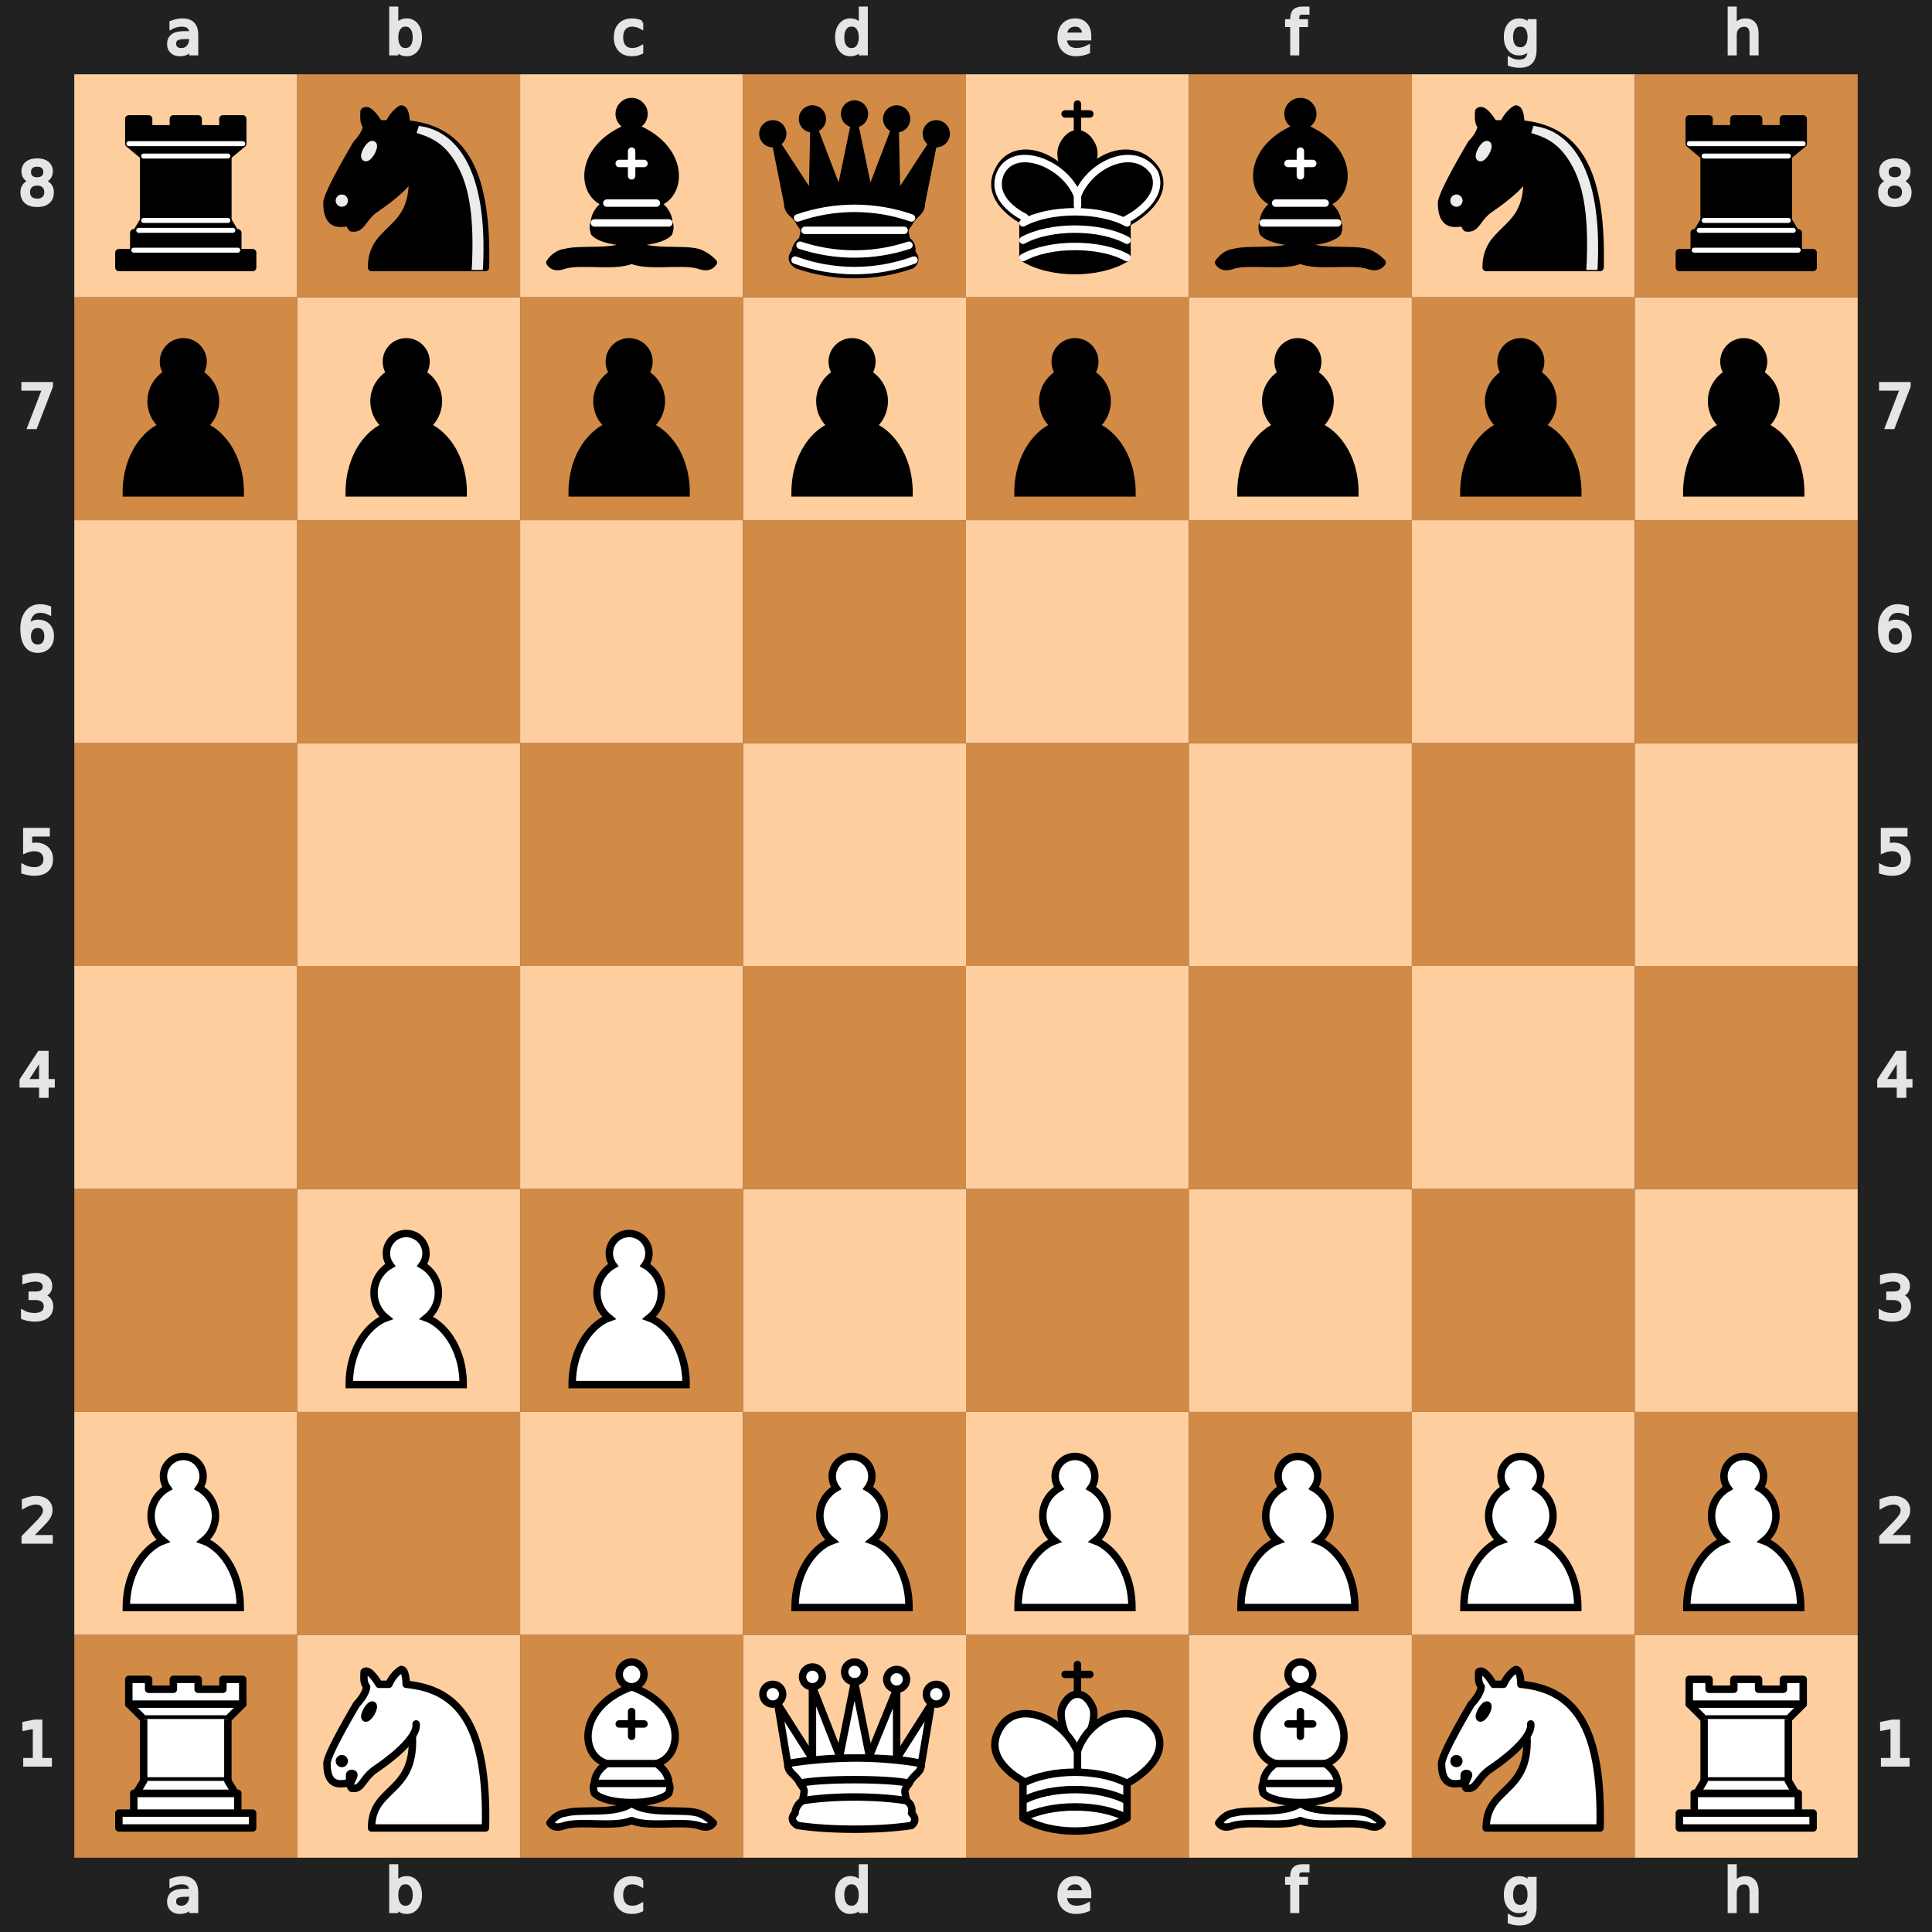
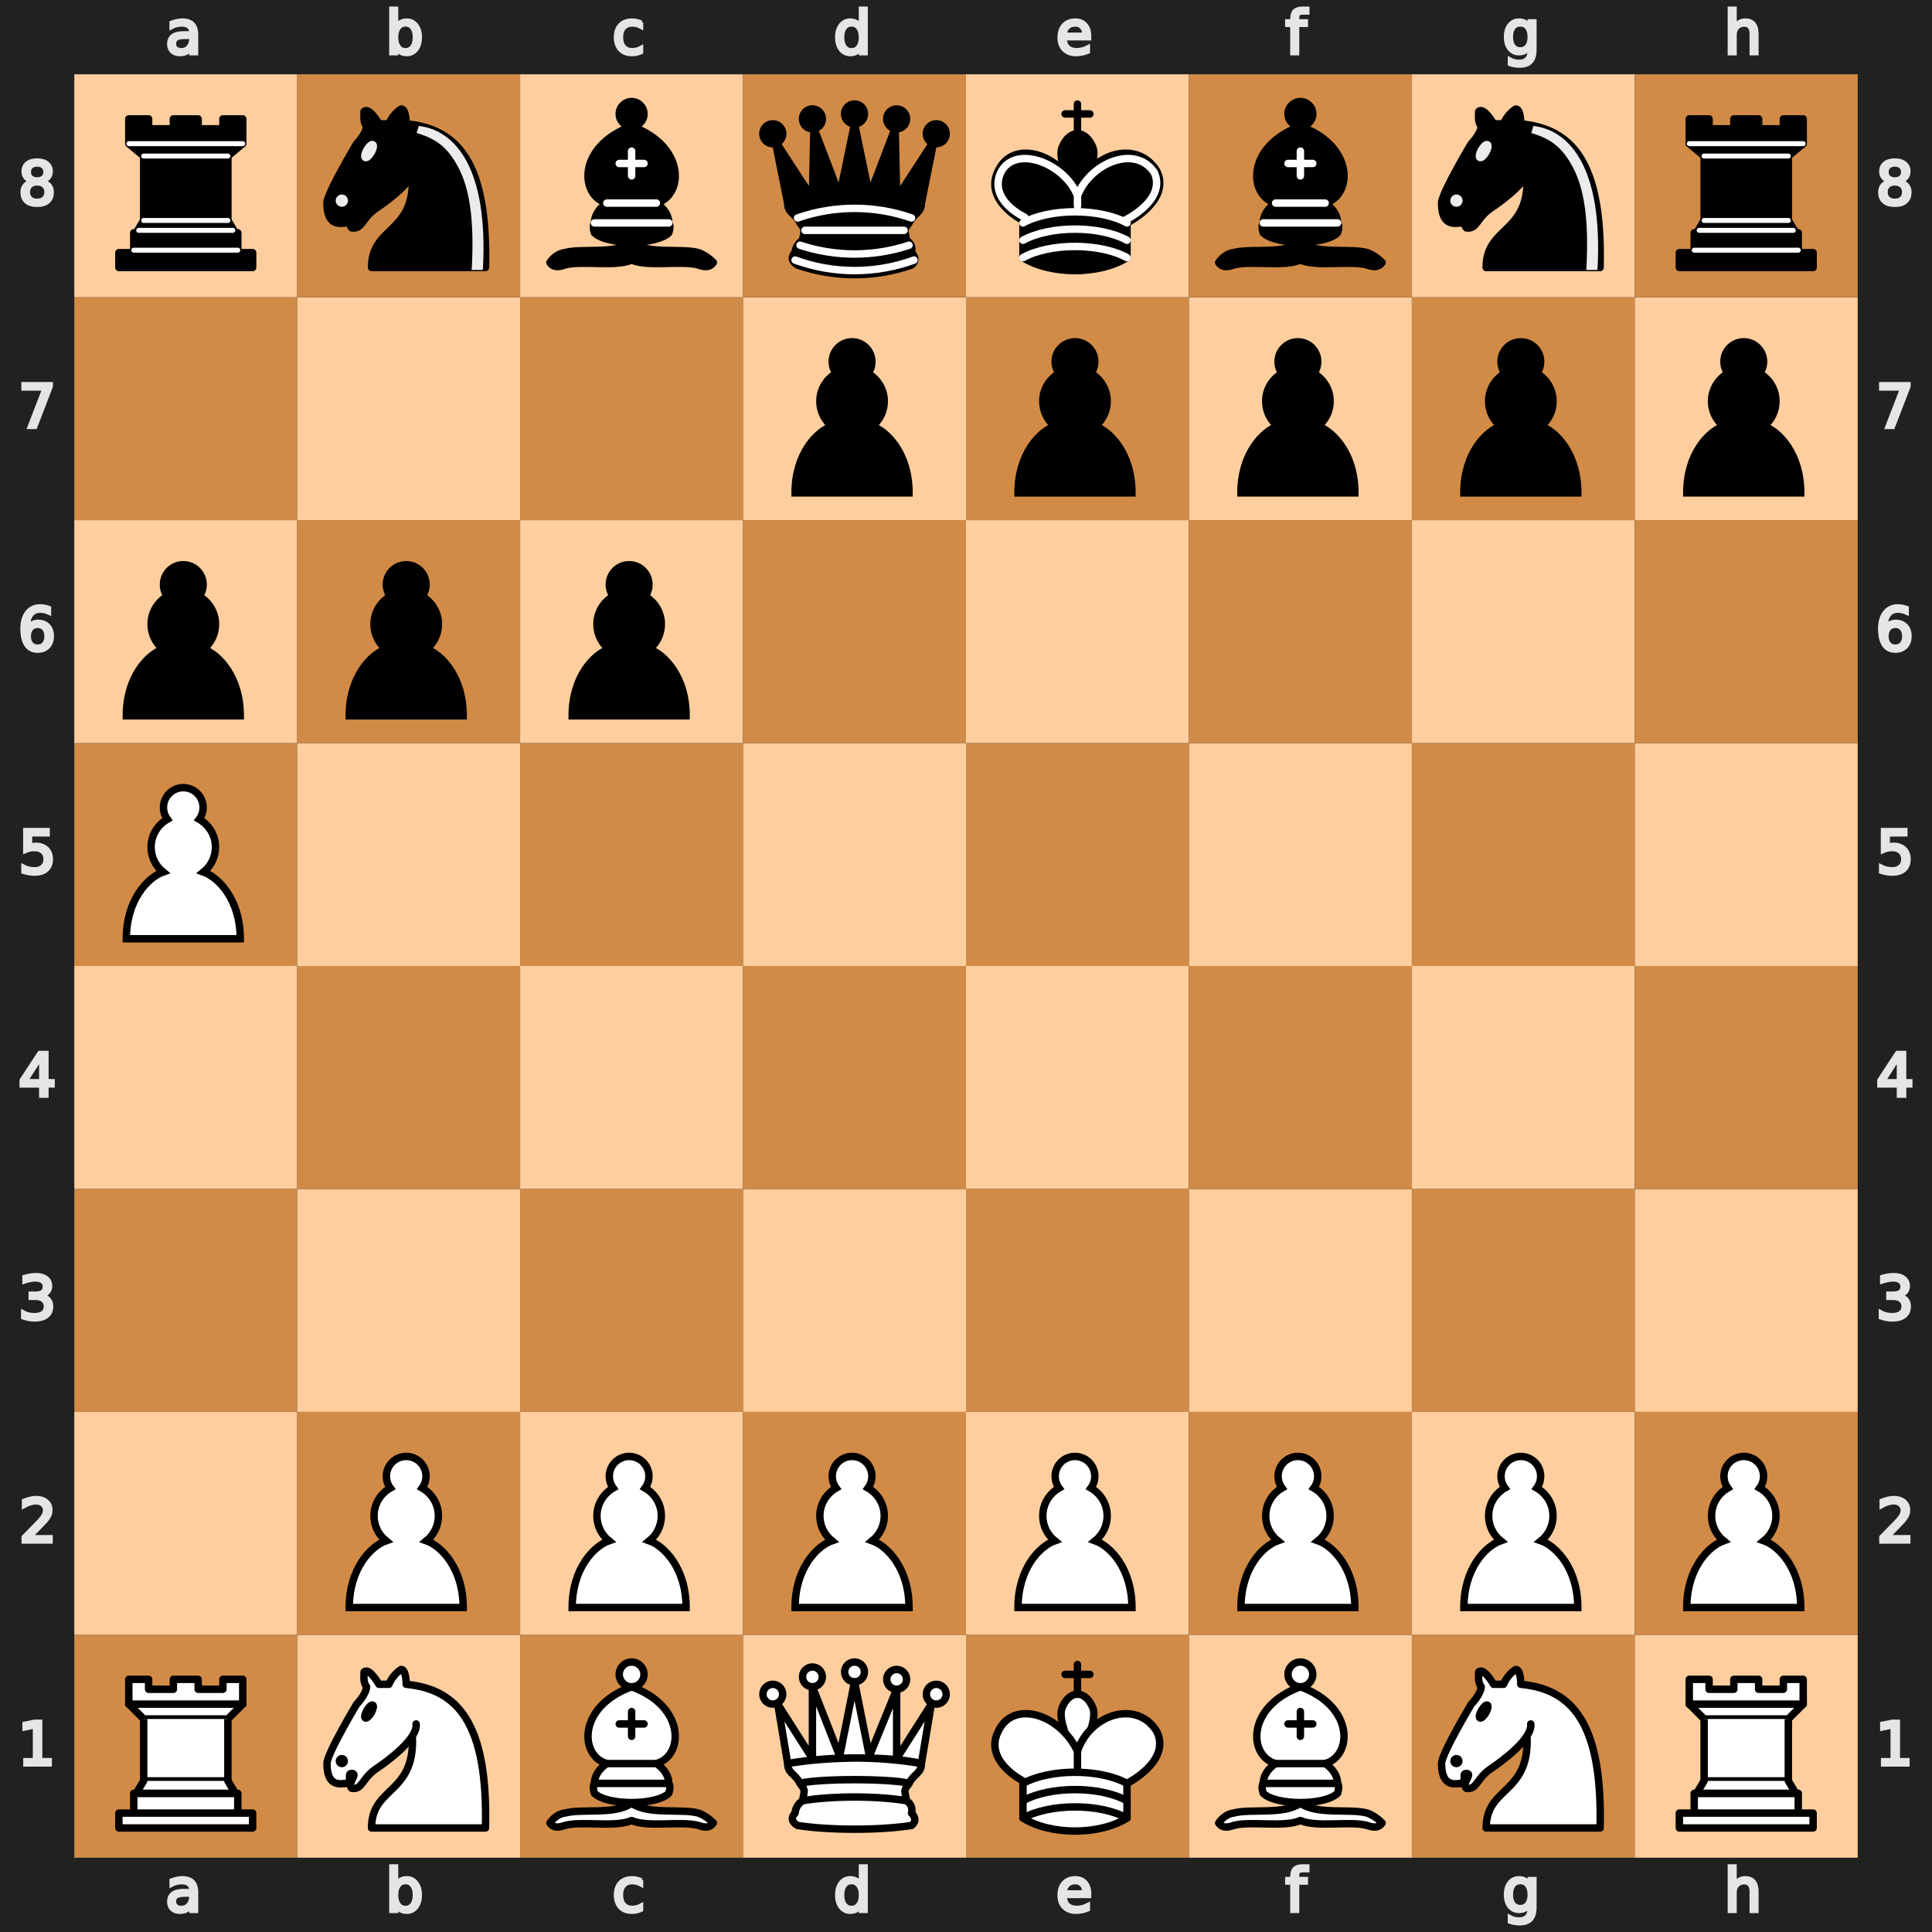
<svg xmlns="http://www.w3.org/2000/svg" xmlns:xlink="http://www.w3.org/1999/xlink" version="1.1" viewBox="0 0 390 390" width="800" height="800">
  <defs>
    <g id="white-pawn" class="white pawn">
      <path d="M22 9c-2.21 0-4 1.79-4 4 0 .89.29 1.71.78 2.38-1.95 1.12-3.28 3.21-3.28 5.62 0 2.03.94 3.84 2.41 5.03-3 1.06-7.41 5.55-7.41 13.47h23c0-7.92-4.41-12.41-7.41-13.47 1.47-1.19 2.41-3 2.41-5.03 0-2.41-1.33-4.5-3.28-5.62.49-.67.78-1.49.78-2.38 0-2.21-1.79-4-4-4z" fill="#fff" stroke="#000" stroke-width="1.5" stroke-linecap="round" />
    </g>
    <g id="white-knight" class="white knight" fill="none" fill-rule="evenodd" stroke="#000" stroke-width="1.5" stroke-linecap="round" stroke-linejoin="round">
      <path d="M 22,10 C 32.5,11 38.5,18 38,39 L 15,39 C 15,30 25,32.5 23,18" style="fill:#ffffff; stroke:#000000;" />
      <path d="M 24,18 C 24.38,20.91 18.45,25.37 16,27 C 13,29 13.18,31.34 11,31 C 9.958,30.06 12.41,27.96 11,28 C 10,28 11.19,29.23 10,30 C 9,30 5.997,31 6,26 C 6,24 12,14 12,14 C 12,14 13.89,12.1 14,10.5 C 13.27,9.506 13.5,8.5 13.5,7.5 C 14.5,6.5 16.5,10 16.5,10 L 18.5,10 C 18.5,10 19.28,8.008 21,7 C 22,7 22,10 22,10" style="fill:#ffffff; stroke:#000000;" />
      <path d="M 9.5 25.5 A 0.5 0.5 0 1 1 8.5,25.5 A 0.5 0.5 0 1 1 9.5 25.5 z" style="fill:#000000; stroke:#000000;" />
      <path d="M 15 15.5 A 0.5 1.5 0 1 1 14,15.5 A 0.5 1.5 0 1 1 15 15.5 z" transform="matrix(0.866,0.5,-0.5,0.866,9.693,-5.173)" style="fill:#000000; stroke:#000000;" />
    </g>
    <g id="white-bishop" class="white bishop" fill="none" fill-rule="evenodd" stroke="#000" stroke-width="1.5" stroke-linecap="round" stroke-linejoin="round">
      <g fill="#fff" stroke-linecap="butt">
        <path d="M9 36c3.39-.97 10.11.43 13.5-2 3.39 2.43 10.11 1.03 13.5 2 0 0 1.65.54 3 2-.68.97-1.65.99-3 .5-3.39-.97-10.11.46-13.5-1-3.39 1.46-10.11.03-13.5 1-1.354.49-2.323.47-3-.5 1.354-1.94 3-2 3-2zM15 32c2.5 2.5 12.5 2.5 15 0 .5-1.5 0-2 0-2 0-2.5-2.5-4-2.5-4 5.5-1.5 6-11.5-5-15.5-11 4-10.5 14-5 15.5 0 0-2.5 1.5-2.5 4 0 0-.5.5 0 2zM25 8a2.5 2.5 0 1 1-5 0 2.5 2.5 0 1 1 5 0z" />
      </g>
      <path d="M17.5 26h10M15 30h15m-7.5-14.5v5M20 18h5" stroke-linejoin="miter" />
    </g>
    <g id="white-rook" class="white rook" fill="#fff" fill-rule="evenodd" stroke="#000" stroke-width="1.5" stroke-linecap="round" stroke-linejoin="round">
      <path d="M9 39h27v-3H9v3zM12 36v-4h21v4H12zM11 14V9h4v2h5V9h5v2h5V9h4v5" stroke-linecap="butt" />
      <path d="M34 14l-3 3H14l-3-3" />
      <path d="M31 17v12.5H14V17" stroke-linecap="butt" stroke-linejoin="miter" />
      <path d="M31 29.5l1.5 2.5h-20l1.5-2.5" />
      <path d="M11 14h23" fill="none" stroke-linejoin="miter" />
    </g>
    <g id="white-queen" class="white queen" fill="#fff" fill-rule="evenodd" stroke="#000" stroke-width="1.5" stroke-linecap="round" stroke-linejoin="round">
      <path d="M8 12a2 2 0 1 1-4 0 2 2 0 1 1 4 0zM24.5 7.5a2 2 0 1 1-4 0 2 2 0 1 1 4 0zM41 12a2 2 0 1 1-4 0 2 2 0 1 1 4 0zM16 8.5a2 2 0 1 1-4 0 2 2 0 1 1 4 0zM33 9a2 2 0 1 1-4 0 2 2 0 1 1 4 0z" />
      <path d="M9 26c8.5-1.5 21-1.5 27 0l2-12-7 11V11l-5.5 13.5-3-15-3 15-5.5-14V25L7 14l2 12zM9 26c0 2 1.5 2 2.5 4 1 1.5 1 1 .5 3.5-1.5 1-1.5 2.5-1.5 2.5-1.5 1.5.5 2.5.5 2.5 6.5 1 16.5 1 23 0 0 0 1.5-1 0-2.5 0 0 .5-1.5-1-2.5-.5-2.5-.5-2 .5-3.5 1-2 2.5-2 2.5-4-8.5-1.5-18.5-1.5-27 0z" stroke-linecap="butt" />
      <path d="M11.5 30c3.5-1 18.5-1 22 0M12 33.5c6-1 15-1 21 0" fill="none" />
    </g>
    <g id="white-king" class="white king" fill="none" fill-rule="evenodd" stroke="#000" stroke-width="1.5" stroke-linecap="round" stroke-linejoin="round">
      <path d="M22.5 11.63V6M20 8h5" stroke-linejoin="miter" />
      <path d="M22.5 25s4.5-7.5 3-10.5c0 0-1-2.5-3-2.5s-3 2.5-3 2.5c-1.5 3 3 10.5 3 10.5" fill="#fff" stroke-linecap="butt" stroke-linejoin="miter" />
      <path d="M11.5 37c5.5 3.5 15.5 3.5 21 0v-7s9-4.5 6-10.5c-4-6.5-13.5-3.5-16 4V27v-3.5c-3.5-7.5-13-10.5-16-4-3 6 5 10 5 10V37z" fill="#fff" />
      <path d="M11.5 30c5.5-3 15.5-3 21 0m-21 3.5c5.5-3 15.5-3 21 0m-21 3.5c5.5-3 15.5-3 21 0" />
    </g>
    <g id="black-pawn" class="black pawn">
      <path d="M22 9c-2.21 0-4 1.79-4 4 0 .89.29 1.71.78 2.38-1.95 1.12-3.28 3.21-3.28 5.62 0 2.03.94 3.84 2.41 5.03-3 1.06-7.41 5.55-7.41 13.47h23c0-7.92-4.41-12.41-7.41-13.47 1.47-1.19 2.41-3 2.41-5.03 0-2.41-1.33-4.5-3.28-5.62.49-.67.78-1.49.78-2.38 0-2.21-1.79-4-4-4z" stroke="#000" stroke-width="1.5" stroke-linecap="round" />
    </g>
    <g id="black-knight" class="black knight" fill="none" fill-rule="evenodd" stroke="#000" stroke-width="1.5" stroke-linecap="round" stroke-linejoin="round">
      <path d="M 22,10 C 32.5,11 38.5,18 38,39 L 15,39 C 15,30 25,32.5 23,18" style="fill:#000000; stroke:#000000;" />
      <path d="M 24,18 C 24.38,20.91 18.45,25.37 16,27 C 13,29 13.18,31.34 11,31 C 9.958,30.06 12.41,27.96 11,28 C 10,28 11.19,29.23 10,30 C 9,30 5.997,31 6,26 C 6,24 12,14 12,14 C 12,14 13.89,12.1 14,10.5 C 13.27,9.506 13.5,8.5 13.5,7.5 C 14.5,6.5 16.5,10 16.5,10 L 18.5,10 C 18.5,10 19.28,8.008 21,7 C 22,7 22,10 22,10" style="fill:#000000; stroke:#000000;" />
      <path d="M 9.5 25.5 A 0.5 0.5 0 1 1 8.5,25.5 A 0.5 0.5 0 1 1 9.5 25.5 z" style="fill:#ececec; stroke:#ececec;" />
      <path d="M 15 15.5 A 0.5 1.5 0 1 1 14,15.5 A 0.5 1.5 0 1 1 15 15.5 z" transform="matrix(0.866,0.5,-0.5,0.866,9.693,-5.173)" style="fill:#ececec; stroke:#ececec;" />
      <path d="M 24.55,10.4 L 24.1,11.85 L 24.6,12 C 27.75,13 30.25,14.49 32.5,18.75 C 34.75,23.01 35.75,29.06 35.25,39 L 35.2,39.5 L 37.45,39.5 L 37.5,39 C 38,28.94 36.62,22.15 34.25,17.66 C 31.88,13.17 28.46,11.02 25.06,10.5 L 24.55,10.4 z " style="fill:#ececec; stroke:none;" />
    </g>
    <g id="black-bishop" class="black bishop" fill="none" fill-rule="evenodd" stroke="#000" stroke-width="1.5" stroke-linecap="round" stroke-linejoin="round">
      <path d="M9 36c3.39-.97 10.11.43 13.5-2 3.39 2.43 10.11 1.03 13.5 2 0 0 1.65.54 3 2-.68.97-1.65.99-3 .5-3.39-.97-10.11.46-13.5-1-3.39 1.46-10.11.03-13.5 1-1.354.49-2.323.47-3-.5 1.354-1.94 3-2 3-2zm6-4c2.5 2.5 12.5 2.5 15 0 .5-1.5 0-2 0-2 0-2.5-2.5-4-2.5-4 5.5-1.5 6-11.5-5-15.5-11 4-10.5 14-5 15.5 0 0-2.5 1.5-2.5 4 0 0-.5.5 0 2zM25 8a2.5 2.5 0 1 1-5 0 2.5 2.5 0 1 1 5 0z" fill="#000" stroke-linecap="butt" />
      <path d="M17.5 26h10M15 30h15m-7.5-14.5v5M20 18h5" stroke="#fff" stroke-linejoin="miter" />
    </g>
    <g id="black-rook" class="black rook" fill="#000" fill-rule="evenodd" stroke="#000" stroke-width="1.5" stroke-linecap="round" stroke-linejoin="round">
      <path d="M9 39h27v-3H9v3zM12.5 32l1.5-2.5h17l1.5 2.5h-20zM12 36v-4h21v4H12z" stroke-linecap="butt" />
      <path d="M14 29.5v-13h17v13H14z" stroke-linecap="butt" stroke-linejoin="miter" />
      <path d="M14 16.5L11 14h23l-3 2.5H14zM11 14V9h4v2h5V9h5v2h5V9h4v5H11z" stroke-linecap="butt" />
      <path d="M12 35.5h21M13 31.5h19M14 29.5h17M14 16.5h17M11 14h23" fill="none" stroke="#fff" stroke-width="1" stroke-linejoin="miter" />
    </g>
    <g id="black-queen" class="black queen" fill="#000" fill-rule="evenodd" stroke="#000" stroke-width="1.5" stroke-linecap="round" stroke-linejoin="round">
      <g fill="#000" stroke="none">
        <circle cx="6" cy="12" r="2.75" />
        <circle cx="14" cy="9" r="2.75" />
        <circle cx="22.5" cy="8" r="2.75" />
        <circle cx="31" cy="9" r="2.75" />
        <circle cx="39" cy="12" r="2.75" />
      </g>
      <path d="M9 26c8.5-1.5 21-1.5 27 0l2.5-12.5L31 25l-.3-14.1-5.2 13.6-3-14.5-3 14.5-5.2-13.6L14 25 6.5 13.5 9 26zM9 26c0 2 1.5 2 2.5 4 1 1.5 1 1 .5 3.5-1.5 1-1.5 2.5-1.5 2.5-1.5 1.5.5 2.5.5 2.5 6.5 1 16.5 1 23 0 0 0 1.5-1 0-2.5 0 0 .5-1.5-1-2.5-.5-2.5-.5-2 .5-3.5 1-2 2.5-2 2.5-4-8.5-1.5-18.5-1.5-27 0z" stroke-linecap="butt" />
      <path d="M11 38.5a35 35 1 0 0 23 0" fill="none" stroke-linecap="butt" />
      <path d="M11 29a35 35 1 0 1 23 0M12.5 31.5h20M11.5 34.5a35 35 1 0 0 22 0M10.5 37.5a35 35 1 0 0 24 0" fill="none" stroke="#fff" />
    </g>
    <g id="black-king" class="black king" fill="none" fill-rule="evenodd" stroke="#000" stroke-width="1.5" stroke-linecap="round" stroke-linejoin="round">
      <path d="M22.5 11.63V6" stroke-linejoin="miter" />
      <path d="M22.5 25s4.5-7.5 3-10.5c0 0-1-2.5-3-2.5s-3 2.5-3 2.5c-1.5 3 3 10.5 3 10.5" fill="#000" stroke-linecap="butt" stroke-linejoin="miter" />
      <path d="M11.5 37c5.5 3.5 15.5 3.5 21 0v-7s9-4.5 6-10.5c-4-6.5-13.5-3.5-16 4V27v-3.5c-3.5-7.5-13-10.5-16-4-3 6 5 10 5 10V37z" fill="#000" />
      <path d="M20 8h5" stroke-linejoin="miter" />
      <path d="M32 29.5s8.5-4 6.03-9.65C34.15 14 25 18 22.5 24.5l.01 2.1-.01-2.1C20 18 9.906 14 6.997 19.85c-2.497 5.65 4.853 9 4.853 9M11.5 30c5.5-3 15.5-3 21 0m-21 3.5c5.5-3 15.5-3 21 0m-21 3.5c5.5-3 15.5-3 21 0" stroke="#fff" />
    </g>
  </defs>
  <rect x="0" y="0" width="390" height="390" fill="#212121" />
  <rect x="15" y="330" width="45" height="45" class="square dark a1" stroke="none" fill="#d18b47" />
  <use xlink:href="#white-rook" transform="translate(15, 330)" />
  <rect x="60" y="330" width="45" height="45" class="square light b1" stroke="none" fill="#ffce9e" />
  <use xlink:href="#white-knight" transform="translate(60, 330)" />
  <rect x="105" y="330" width="45" height="45" class="square dark c1" stroke="none" fill="#d18b47" />
  <use xlink:href="#white-bishop" transform="translate(105, 330)" />
  <rect x="150" y="330" width="45" height="45" class="square light d1" stroke="none" fill="#ffce9e" />
  <use xlink:href="#white-queen" transform="translate(150, 330)" />
  <rect x="195" y="330" width="45" height="45" class="square dark e1" stroke="none" fill="#d18b47" />
  <use xlink:href="#white-king" transform="translate(195, 330)" />
  <rect x="240" y="330" width="45" height="45" class="square light f1" stroke="none" fill="#ffce9e" />
  <use xlink:href="#white-bishop" transform="translate(240, 330)" />
  <rect x="285" y="330" width="45" height="45" class="square dark g1" stroke="none" fill="#d18b47" />
  <use xlink:href="#white-knight" transform="translate(285, 330)" />
  <rect x="330" y="330" width="45" height="45" class="square light h1" stroke="none" fill="#ffce9e" />
  <use xlink:href="#white-rook" transform="translate(330, 330)" />
  <rect x="15" y="285" width="45" height="45" class="square light a2" stroke="none" fill="#ffce9e" />
-   <use xlink:href="#white-pawn" transform="translate(15, 285)" />
  <rect x="60" y="285" width="45" height="45" class="square dark b2" stroke="none" fill="#d18b47" />
+   <use xlink:href="#white-pawn" transform="translate(60, 285)" />
  <rect x="105" y="285" width="45" height="45" class="square light c2" stroke="none" fill="#ffce9e" />
+   <use xlink:href="#white-pawn" transform="translate(105, 285)" />
  <rect x="150" y="285" width="45" height="45" class="square dark d2" stroke="none" fill="#d18b47" />
  <use xlink:href="#white-pawn" transform="translate(150, 285)" />
  <rect x="195" y="285" width="45" height="45" class="square light e2" stroke="none" fill="#ffce9e" />
  <use xlink:href="#white-pawn" transform="translate(195, 285)" />
  <rect x="240" y="285" width="45" height="45" class="square dark f2" stroke="none" fill="#d18b47" />
  <use xlink:href="#white-pawn" transform="translate(240, 285)" />
  <rect x="285" y="285" width="45" height="45" class="square light g2" stroke="none" fill="#ffce9e" />
  <use xlink:href="#white-pawn" transform="translate(285, 285)" />
  <rect x="330" y="285" width="45" height="45" class="square dark h2" stroke="none" fill="#d18b47" />
  <use xlink:href="#white-pawn" transform="translate(330, 285)" />
  <rect x="15" y="240" width="45" height="45" class="square dark a3" stroke="none" fill="#d18b47" />
  <rect x="60" y="240" width="45" height="45" class="square light b3" stroke="none" fill="#ffce9e" />
-   <use xlink:href="#white-pawn" transform="translate(60, 240)" />
  <rect x="105" y="240" width="45" height="45" class="square dark c3" stroke="none" fill="#d18b47" />
-   <use xlink:href="#white-pawn" transform="translate(105, 240)" />
  <rect x="150" y="240" width="45" height="45" class="square light d3" stroke="none" fill="#ffce9e" />
  <rect x="195" y="240" width="45" height="45" class="square dark e3" stroke="none" fill="#d18b47" />
  <rect x="240" y="240" width="45" height="45" class="square light f3" stroke="none" fill="#ffce9e" />
  <rect x="285" y="240" width="45" height="45" class="square dark g3" stroke="none" fill="#d18b47" />
  <rect x="330" y="240" width="45" height="45" class="square light h3" stroke="none" fill="#ffce9e" />
  <rect x="15" y="195" width="45" height="45" class="square light a4" stroke="none" fill="#ffce9e" />
  <rect x="60" y="195" width="45" height="45" class="square dark b4" stroke="none" fill="#d18b47" />
  <rect x="105" y="195" width="45" height="45" class="square light c4" stroke="none" fill="#ffce9e" />
  <rect x="150" y="195" width="45" height="45" class="square dark d4" stroke="none" fill="#d18b47" />
  <rect x="195" y="195" width="45" height="45" class="square light e4" stroke="none" fill="#ffce9e" />
  <rect x="240" y="195" width="45" height="45" class="square dark f4" stroke="none" fill="#d18b47" />
  <rect x="285" y="195" width="45" height="45" class="square light g4" stroke="none" fill="#ffce9e" />
  <rect x="330" y="195" width="45" height="45" class="square dark h4" stroke="none" fill="#d18b47" />
  <rect x="15" y="150" width="45" height="45" class="square dark a5" stroke="none" fill="#d18b47" />
+   <use xlink:href="#white-pawn" transform="translate(15, 150)" />
  <rect x="60" y="150" width="45" height="45" class="square light b5" stroke="none" fill="#ffce9e" />
  <rect x="105" y="150" width="45" height="45" class="square dark c5" stroke="none" fill="#d18b47" />
  <rect x="150" y="150" width="45" height="45" class="square light d5" stroke="none" fill="#ffce9e" />
  <rect x="195" y="150" width="45" height="45" class="square dark e5" stroke="none" fill="#d18b47" />
  <rect x="240" y="150" width="45" height="45" class="square light f5" stroke="none" fill="#ffce9e" />
  <rect x="285" y="150" width="45" height="45" class="square dark g5" stroke="none" fill="#d18b47" />
  <rect x="330" y="150" width="45" height="45" class="square light h5" stroke="none" fill="#ffce9e" />
  <rect x="15" y="105" width="45" height="45" class="square light a6" stroke="none" fill="#ffce9e" />
+   <use xlink:href="#black-pawn" transform="translate(15, 105)" />
  <rect x="60" y="105" width="45" height="45" class="square dark b6" stroke="none" fill="#d18b47" />
+   <use xlink:href="#black-pawn" transform="translate(60, 105)" />
  <rect x="105" y="105" width="45" height="45" class="square light c6" stroke="none" fill="#ffce9e" />
+   <use xlink:href="#black-pawn" transform="translate(105, 105)" />
  <rect x="150" y="105" width="45" height="45" class="square dark d6" stroke="none" fill="#d18b47" />
  <rect x="195" y="105" width="45" height="45" class="square light e6" stroke="none" fill="#ffce9e" />
  <rect x="240" y="105" width="45" height="45" class="square dark f6" stroke="none" fill="#d18b47" />
  <rect x="285" y="105" width="45" height="45" class="square light g6" stroke="none" fill="#ffce9e" />
  <rect x="330" y="105" width="45" height="45" class="square dark h6" stroke="none" fill="#d18b47" />
  <rect x="15" y="60" width="45" height="45" class="square dark a7" stroke="none" fill="#d18b47" />
-   <use xlink:href="#black-pawn" transform="translate(15, 60)" />
  <rect x="60" y="60" width="45" height="45" class="square light b7" stroke="none" fill="#ffce9e" />
-   <use xlink:href="#black-pawn" transform="translate(60, 60)" />
  <rect x="105" y="60" width="45" height="45" class="square dark c7" stroke="none" fill="#d18b47" />
-   <use xlink:href="#black-pawn" transform="translate(105, 60)" />
  <rect x="150" y="60" width="45" height="45" class="square light d7" stroke="none" fill="#ffce9e" />
  <use xlink:href="#black-pawn" transform="translate(150, 60)" />
  <rect x="195" y="60" width="45" height="45" class="square dark e7" stroke="none" fill="#d18b47" />
  <use xlink:href="#black-pawn" transform="translate(195, 60)" />
  <rect x="240" y="60" width="45" height="45" class="square light f7" stroke="none" fill="#ffce9e" />
  <use xlink:href="#black-pawn" transform="translate(240, 60)" />
  <rect x="285" y="60" width="45" height="45" class="square dark g7" stroke="none" fill="#d18b47" />
  <use xlink:href="#black-pawn" transform="translate(285, 60)" />
  <rect x="330" y="60" width="45" height="45" class="square light h7" stroke="none" fill="#ffce9e" />
  <use xlink:href="#black-pawn" transform="translate(330, 60)" />
  <rect x="15" y="15" width="45" height="45" class="square light a8" stroke="none" fill="#ffce9e" />
  <use xlink:href="#black-rook" transform="translate(15, 15)" />
  <rect x="60" y="15" width="45" height="45" class="square dark b8" stroke="none" fill="#d18b47" />
  <use xlink:href="#black-knight" transform="translate(60, 15)" />
  <rect x="105" y="15" width="45" height="45" class="square light c8" stroke="none" fill="#ffce9e" />
  <use xlink:href="#black-bishop" transform="translate(105, 15)" />
  <rect x="150" y="15" width="45" height="45" class="square dark d8" stroke="none" fill="#d18b47" />
  <use xlink:href="#black-queen" transform="translate(150, 15)" />
  <rect x="195" y="15" width="45" height="45" class="square light e8" stroke="none" fill="#ffce9e" />
  <use xlink:href="#black-king" transform="translate(195, 15)" />
  <rect x="240" y="15" width="45" height="45" class="square dark f8" stroke="none" fill="#d18b47" />
  <use xlink:href="#black-bishop" transform="translate(240, 15)" />
  <rect x="285" y="15" width="45" height="45" class="square light g8" stroke="none" fill="#ffce9e" />
  <use xlink:href="#black-knight" transform="translate(285, 15)" />
  <rect x="330" y="15" width="45" height="45" class="square dark h8" stroke="none" fill="#d18b47" />
  <use xlink:href="#black-rook" transform="translate(330, 15)" />
  <g transform="translate(20, 0) scale(0.75, 0.75)" fill="#e5e5e5" stroke="#e5e5e5">
    <path d="M23.328 10.016q-1.742 0-2.414.398-.672.398-.672 1.36 0 .765.5 1.218.508.445 1.375.445 1.196 0 1.914-.843.727-.852.727-2.258v-.32zm2.867-.594v4.992h-1.437v-1.328q-.492.797-1.227 1.18-.734.375-1.797.375-1.343 0-2.14-.75-.79-.758-.79-2.024 0-1.476.985-2.226.992-.75 2.953-.75h2.016V8.75q0-.992-.656-1.531-.649-.547-1.829-.547-.75 0-1.46.18-.711.18-1.368.539V6.062q.79-.304 1.532-.453.742-.156 1.445-.156 1.898 0 2.836.984.937.985.937 2.985z" />
  </g>
  <g transform="translate(20, 375) scale(0.75, 0.75)" fill="#e5e5e5" stroke="#e5e5e5">
    <path d="M23.328 10.016q-1.742 0-2.414.398-.672.398-.672 1.36 0 .765.5 1.218.508.445 1.375.445 1.196 0 1.914-.843.727-.852.727-2.258v-.32zm2.867-.594v4.992h-1.437v-1.328q-.492.797-1.227 1.18-.734.375-1.797.375-1.343 0-2.14-.75-.79-.758-.79-2.024 0-1.476.985-2.226.992-.75 2.953-.75h2.016V8.75q0-.992-.656-1.531-.649-.547-1.829-.547-.75 0-1.46.18-.711.18-1.368.539V6.062q.79-.304 1.532-.453.742-.156 1.445-.156 1.898 0 2.836.984.937.985.937 2.985z" />
  </g>
  <g transform="translate(65, 0) scale(0.75, 0.75)" fill="#e5e5e5" stroke="#e5e5e5">
    <path d="M24.922 10.047q0-1.586-.656-2.485-.649-.906-1.79-.906-1.14 0-1.796.906-.649.899-.649 2.485 0 1.586.649 2.492.656.898 1.797.898 1.14 0 1.789-.898.656-.906.656-2.492zm-4.89-3.055q.452-.781 1.14-1.156.695-.383 1.656-.383 1.594 0 2.586 1.266 1 1.265 1 3.328 0 2.062-1 3.328-.992 1.266-2.586 1.266-.96 0-1.656-.375-.688-.383-1.14-1.164v1.312h-1.446V2.258h1.445z" />
  </g>
  <g transform="translate(65, 375) scale(0.75, 0.75)" fill="#e5e5e5" stroke="#e5e5e5">
    <path d="M24.922 10.047q0-1.586-.656-2.485-.649-.906-1.79-.906-1.14 0-1.796.906-.649.899-.649 2.485 0 1.586.649 2.492.656.898 1.797.898 1.14 0 1.789-.898.656-.906.656-2.492zm-4.89-3.055q.452-.781 1.14-1.156.695-.383 1.656-.383 1.594 0 2.586 1.266 1 1.265 1 3.328 0 2.062-1 3.328-.992 1.266-2.586 1.266-.96 0-1.656-.375-.688-.383-1.14-1.164v1.312h-1.446V2.258h1.445z" />
  </g>
  <g transform="translate(110, 0) scale(0.75, 0.75)" fill="#e5e5e5" stroke="#e5e5e5">
    <path d="M25.96 6v1.344q-.608-.336-1.226-.5-.609-.172-1.234-.172-1.398 0-2.172.89-.773.883-.773 2.485 0 1.601.773 2.492.774.883 2.172.883.625 0 1.234-.164.618-.172 1.227-.508v1.328q-.602.281-1.25.422-.64.14-1.367.14-1.977 0-3.14-1.242-1.165-1.242-1.165-3.351 0-2.14 1.172-3.367 1.18-1.227 3.227-1.227.664 0 1.296.14.633.134 1.227.407z" />
  </g>
  <g transform="translate(110, 375) scale(0.75, 0.75)" fill="#e5e5e5" stroke="#e5e5e5">
    <path d="M25.96 6v1.344q-.608-.336-1.226-.5-.609-.172-1.234-.172-1.398 0-2.172.89-.773.883-.773 2.485 0 1.601.773 2.492.774.883 2.172.883.625 0 1.234-.164.618-.172 1.227-.508v1.328q-.602.281-1.25.422-.64.14-1.367.14-1.977 0-3.14-1.242-1.165-1.242-1.165-3.351 0-2.14 1.172-3.367 1.18-1.227 3.227-1.227.664 0 1.296.14.633.134 1.227.407z" />
  </g>
  <g transform="translate(155, 0) scale(0.75, 0.75)" fill="#e5e5e5" stroke="#e5e5e5">
    <path d="M24.973 6.992V2.258h1.437v12.156h-1.437v-1.312q-.453.78-1.149 1.164-.687.375-1.656.375-1.586 0-2.586-1.266-.992-1.266-.992-3.328 0-2.063.992-3.328 1-1.266 2.586-1.266.969 0 1.656.383.696.375 1.149 1.156zm-4.899 3.055q0 1.586.649 2.492.656.898 1.797.898 1.14 0 1.796-.898.657-.906.657-2.492 0-1.586-.657-2.485-.656-.906-1.796-.906-1.141 0-1.797.906-.649.899-.649 2.485z" />
  </g>
  <g transform="translate(155, 375) scale(0.75, 0.75)" fill="#e5e5e5" stroke="#e5e5e5">
    <path d="M24.973 6.992V2.258h1.437v12.156h-1.437v-1.312q-.453.78-1.149 1.164-.687.375-1.656.375-1.586 0-2.586-1.266-.992-1.266-.992-3.328 0-2.063.992-3.328 1-1.266 2.586-1.266.969 0 1.656.383.696.375 1.149 1.156zm-4.899 3.055q0 1.586.649 2.492.656.898 1.797.898 1.14 0 1.796-.898.657-.906.657-2.492 0-1.586-.657-2.485-.656-.906-1.796-.906-1.141 0-1.797.906-.649.899-.649 2.485z" />
  </g>
  <g transform="translate(200, 0) scale(0.75, 0.75)" fill="#e5e5e5" stroke="#e5e5e5">
    <path d="M26.555 9.68v.703h-6.61q.094 1.484.89 2.265.806.774 2.235.774.828 0 1.602-.203.781-.203 1.547-.61v1.36q-.774.328-1.586.5-.813.172-1.649.172-2.093 0-3.32-1.22-1.219-1.218-1.219-3.296 0-2.148 1.157-3.406 1.164-1.266 3.132-1.266 1.766 0 2.79 1.14 1.03 1.134 1.03 3.087zm-1.438-.422q-.015-1.18-.664-1.883-.64-.703-1.703-.703-1.203 0-1.93.68-.718.68-.828 1.914z" />
  </g>
  <g transform="translate(200, 375) scale(0.75, 0.75)" fill="#e5e5e5" stroke="#e5e5e5">
    <path d="M26.555 9.68v.703h-6.61q.094 1.484.89 2.265.806.774 2.235.774.828 0 1.602-.203.781-.203 1.547-.61v1.36q-.774.328-1.586.5-.813.172-1.649.172-2.093 0-3.32-1.22-1.219-1.218-1.219-3.296 0-2.148 1.157-3.406 1.164-1.266 3.132-1.266 1.766 0 2.79 1.14 1.03 1.134 1.03 3.087zm-1.438-.422q-.015-1.18-.664-1.883-.64-.703-1.703-.703-1.203 0-1.93.68-.718.68-.828 1.914z" />
  </g>
  <g transform="translate(245, 0) scale(0.75, 0.75)" fill="#e5e5e5" stroke="#e5e5e5">
    <path d="M25.285 2.258v1.195H23.91q-.773 0-1.078.313-.297.312-.297 1.125v.773h2.367v1.117h-2.367v7.633H21.09V6.781h-1.375V5.664h1.375v-.61q0-1.46.68-2.124.68-.672 2.156-.672z" />
  </g>
  <g transform="translate(245, 375) scale(0.75, 0.75)" fill="#e5e5e5" stroke="#e5e5e5">
    <path d="M25.285 2.258v1.195H23.91q-.773 0-1.078.313-.297.312-.297 1.125v.773h2.367v1.117h-2.367v7.633H21.09V6.781h-1.375V5.664h1.375v-.61q0-1.46.68-2.124.68-.672 2.156-.672z" />
  </g>
  <g transform="translate(290, 0) scale(0.75, 0.75)" fill="#e5e5e5" stroke="#e5e5e5">
    <path d="M24.973 9.937q0-1.562-.649-2.421-.64-.86-1.804-.86-1.157 0-1.805.86-.64.859-.64 2.421 0 1.555.64 2.415.648.859 1.805.859 1.164 0 1.804-.86.649-.859.649-2.414zm1.437 3.391q0 2.234-.992 3.32-.992 1.094-3.04 1.094-.757 0-1.429-.117-.672-.11-1.304-.344v-1.398q.632.344 1.25.508.617.164 1.257.164 1.414 0 2.118-.743.703-.734.703-2.226v-.711q-.446.773-1.141 1.156-.695.383-1.664.383-1.61 0-2.594-1.227-.984-1.226-.984-3.25 0-2.03.984-3.257.985-1.227 2.594-1.227.969 0 1.664.383t1.14 1.156V5.664h1.438z" />
  </g>
  <g transform="translate(290, 375) scale(0.75, 0.75)" fill="#e5e5e5" stroke="#e5e5e5">
    <path d="M24.973 9.937q0-1.562-.649-2.421-.64-.86-1.804-.86-1.157 0-1.805.86-.64.859-.64 2.421 0 1.555.64 2.415.648.859 1.805.859 1.164 0 1.804-.86.649-.859.649-2.414zm1.437 3.391q0 2.234-.992 3.32-.992 1.094-3.04 1.094-.757 0-1.429-.117-.672-.11-1.304-.344v-1.398q.632.344 1.25.508.617.164 1.257.164 1.414 0 2.118-.743.703-.734.703-2.226v-.711q-.446.773-1.141 1.156-.695.383-1.664.383-1.61 0-2.594-1.227-.984-1.226-.984-3.25 0-2.03.984-3.257.985-1.227 2.594-1.227.969 0 1.664.383t1.14 1.156V5.664h1.438z" />
  </g>
  <g transform="translate(335, 0) scale(0.75, 0.75)" fill="#e5e5e5" stroke="#e5e5e5">
    <path d="M26.164 9.133v5.281h-1.437V9.18q0-1.243-.485-1.86-.484-.617-1.453-.617-1.164 0-1.836.742-.672.742-.672 2.024v4.945h-1.445V2.258h1.445v4.765q.516-.789 1.211-1.18.703-.39 1.617-.39 1.508 0 2.282.938.773.93.773 2.742z" />
  </g>
  <g transform="translate(335, 375) scale(0.75, 0.75)" fill="#e5e5e5" stroke="#e5e5e5">
    <path d="M26.164 9.133v5.281h-1.437V9.18q0-1.243-.485-1.86-.484-.617-1.453-.617-1.164 0-1.836.742-.672.742-.672 2.024v4.945h-1.445V2.258h1.445v4.765q.516-.789 1.211-1.18.703-.39 1.617-.39 1.508 0 2.282.938.773.93.773 2.742z" />
  </g>
  <g transform="translate(0, 335) scale(0.75, 0.75)" fill="#e5e5e5" stroke="#e5e5e5">
    <path d="M6.754 26.996h2.578v-8.898l-2.805.562v-1.437l2.79-.563h1.578v10.336h2.578v1.328h-6.72z" />
  </g>
  <g transform="translate(375, 335) scale(0.75, 0.75)" fill="#e5e5e5" stroke="#e5e5e5">
    <path d="M6.754 26.996h2.578v-8.898l-2.805.562v-1.437l2.79-.563h1.578v10.336h2.578v1.328h-6.72z" />
  </g>
  <g transform="translate(0, 290) scale(0.75, 0.75)" fill="#e5e5e5" stroke="#e5e5e5">
    <path d="M8.195 26.996h5.508v1.328H6.297v-1.328q.898-.93 2.445-2.492 1.555-1.57 1.953-2.024.758-.851 1.055-1.437.305-.594.305-1.164 0-.93-.657-1.516-.648-.586-1.695-.586-.742 0-1.57.258-.82.258-1.758.781v-1.593q.953-.383 1.781-.578.828-.196 1.516-.196 1.812 0 2.89.906 1.079.907 1.079 2.422 0 .72-.274 1.368-.265.64-.976 1.515-.196.227-1.243 1.313-1.046 1.078-2.953 3.023z" />
  </g>
  <g transform="translate(375, 290) scale(0.75, 0.75)" fill="#e5e5e5" stroke="#e5e5e5">
    <path d="M8.195 26.996h5.508v1.328H6.297v-1.328q.898-.93 2.445-2.492 1.555-1.57 1.953-2.024.758-.851 1.055-1.437.305-.594.305-1.164 0-.93-.657-1.516-.648-.586-1.695-.586-.742 0-1.57.258-.82.258-1.758.781v-1.593q.953-.383 1.781-.578.828-.196 1.516-.196 1.812 0 2.89.906 1.079.907 1.079 2.422 0 .72-.274 1.368-.265.64-.976 1.515-.196.227-1.243 1.313-1.046 1.078-2.953 3.023z" />
  </g>
  <g transform="translate(0, 245) scale(0.75, 0.75)" fill="#e5e5e5" stroke="#e5e5e5">
    <path d="M11.434 22.035q1.132.242 1.765 1.008.64.766.64 1.89 0 1.727-1.187 2.672-1.187.946-3.375.946-.734 0-1.515-.149-.774-.14-1.602-.43V26.45q.656.383 1.438.578.78.196 1.632.196 1.485 0 2.258-.586.782-.586.782-1.703 0-1.032-.727-1.61-.719-.586-2.008-.586h-1.36v-1.297h1.423q1.164 0 1.78-.46.618-.47.618-1.344 0-.899-.64-1.375-.633-.485-1.82-.485-.65 0-1.391.141-.743.14-1.633.437V16.95q.898-.25 1.68-.375.788-.125 1.484-.125 1.797 0 2.844.82 1.046.813 1.046 2.204 0 .968-.554 1.64-.555.664-1.578.922z" />
  </g>
  <g transform="translate(375, 245) scale(0.75, 0.75)" fill="#e5e5e5" stroke="#e5e5e5">
    <path d="M11.434 22.035q1.132.242 1.765 1.008.64.766.64 1.89 0 1.727-1.187 2.672-1.187.946-3.375.946-.734 0-1.515-.149-.774-.14-1.602-.43V26.45q.656.383 1.438.578.78.196 1.632.196 1.485 0 2.258-.586.782-.586.782-1.703 0-1.032-.727-1.61-.719-.586-2.008-.586h-1.36v-1.297h1.423q1.164 0 1.78-.46.618-.47.618-1.344 0-.899-.64-1.375-.633-.485-1.82-.485-.65 0-1.391.141-.743.14-1.633.437V16.95q.898-.25 1.68-.375.788-.125 1.484-.125 1.797 0 2.844.82 1.046.813 1.046 2.204 0 .968-.554 1.64-.555.664-1.578.922z" />
  </g>
  <g transform="translate(0, 200) scale(0.75, 0.75)" fill="#e5e5e5" stroke="#e5e5e5">
    <path d="M11.016 18.035L7.03 24.262h3.985zm-.414-1.375h1.984v7.602h1.664v1.312h-1.664v2.75h-1.57v-2.75H5.75v-1.523z" />
  </g>
  <g transform="translate(375, 200) scale(0.75, 0.75)" fill="#e5e5e5" stroke="#e5e5e5">
    <path d="M11.016 18.035L7.03 24.262h3.985zm-.414-1.375h1.984v7.602h1.664v1.312h-1.664v2.75h-1.57v-2.75H5.75v-1.523z" />
  </g>
  <g transform="translate(0, 155) scale(0.75, 0.75)" fill="#e5e5e5" stroke="#e5e5e5">
    <path d="M6.719 16.66h6.195v1.328h-4.75v2.86q.344-.118.688-.172.343-.063.687-.063 1.953 0 3.094 1.07 1.14 1.07 1.14 2.899 0 1.883-1.171 2.93-1.172 1.039-3.305 1.039-.735 0-1.5-.125-.758-.125-1.57-.375v-1.586q.703.383 1.453.57.75.188 1.586.188 1.351 0 2.14-.711.79-.711.79-1.93 0-1.219-.79-1.93-.789-.71-2.14-.71-.633 0-1.266.14-.625.14-1.281.438z" />
  </g>
  <g transform="translate(375, 155) scale(0.75, 0.75)" fill="#e5e5e5" stroke="#e5e5e5">
    <path d="M6.719 16.66h6.195v1.328h-4.75v2.86q.344-.118.688-.172.343-.063.687-.063 1.953 0 3.094 1.07 1.14 1.07 1.14 2.899 0 1.883-1.171 2.93-1.172 1.039-3.305 1.039-.735 0-1.5-.125-.758-.125-1.57-.375v-1.586q.703.383 1.453.57.75.188 1.586.188 1.351 0 2.14-.711.79-.711.79-1.93 0-1.219-.79-1.93-.789-.71-2.14-.71-.633 0-1.266.14-.625.14-1.281.438z" />
  </g>
  <g transform="translate(0, 110) scale(0.75, 0.75)" fill="#e5e5e5" stroke="#e5e5e5">
    <path d="M10.137 21.863q-1.063 0-1.688.727-.617.726-.617 1.992 0 1.258.617 1.992.625.727 1.688.727 1.062 0 1.68-.727.624-.734.624-1.992 0-1.266-.625-1.992-.617-.727-1.68-.727zm3.133-4.945v1.437q-.594-.28-1.204-.43-.601-.148-1.195-.148-1.562 0-2.39 1.055-.82 1.055-.938 3.188.46-.68 1.156-1.04.696-.367 1.531-.367 1.758 0 2.774 1.07 1.023 1.063 1.023 2.899 0 1.797-1.062 2.883-1.063 1.086-2.828 1.086-2.024 0-3.094-1.547-1.07-1.555-1.07-4.5 0-2.766 1.312-4.406 1.313-1.649 3.524-1.649.593 0 1.195.117.61.118 1.266.352z" />
  </g>
  <g transform="translate(375, 110) scale(0.75, 0.75)" fill="#e5e5e5" stroke="#e5e5e5">
    <path d="M10.137 21.863q-1.063 0-1.688.727-.617.726-.617 1.992 0 1.258.617 1.992.625.727 1.688.727 1.062 0 1.68-.727.624-.734.624-1.992 0-1.266-.625-1.992-.617-.727-1.68-.727zm3.133-4.945v1.437q-.594-.28-1.204-.43-.601-.148-1.195-.148-1.562 0-2.39 1.055-.82 1.055-.938 3.188.46-.68 1.156-1.04.696-.367 1.531-.367 1.758 0 2.774 1.07 1.023 1.063 1.023 2.899 0 1.797-1.062 2.883-1.063 1.086-2.828 1.086-2.024 0-3.094-1.547-1.07-1.555-1.07-4.5 0-2.766 1.312-4.406 1.313-1.649 3.524-1.649.593 0 1.195.117.61.118 1.266.352z" />
  </g>
  <g transform="translate(0, 65) scale(0.75, 0.75)" fill="#e5e5e5" stroke="#e5e5e5">
    <path d="M6.25 16.66h7.5v.672L9.516 28.324H7.867l3.985-10.336H6.25z" />
  </g>
  <g transform="translate(375, 65) scale(0.75, 0.75)" fill="#e5e5e5" stroke="#e5e5e5">
    <path d="M6.25 16.66h7.5v.672L9.516 28.324H7.867l3.985-10.336H6.25z" />
  </g>
  <g transform="translate(0, 20) scale(0.75, 0.75)" fill="#e5e5e5" stroke="#e5e5e5">
    <path d="M10 22.785q-1.125 0-1.773.602-.641.601-.641 1.656t.64 1.656q.649.602 1.774.602t1.773-.602q.649-.61.649-1.656 0-1.055-.649-1.656-.64-.602-1.773-.602zm-1.578-.672q-1.016-.25-1.586-.945-.563-.695-.563-1.695 0-1.399.993-2.211 1-.813 2.734-.813 1.742 0 2.734.813.993.812.993 2.21 0 1-.57 1.696-.563.695-1.571.945 1.14.266 1.773 1.04.641.773.641 1.89 0 1.695-1.04 2.602-1.03.906-2.96.906t-2.969-.906Q6 26.738 6 25.043q0-1.117.64-1.89.641-.774 1.782-1.04zm-.578-2.492q0 .906.562 1.414.57.508 1.594.508 1.016 0 1.586-.508.578-.508.578-1.414 0-.906-.578-1.414-.57-.508-1.586-.508-1.023 0-1.594.508-.562.508-.562 1.414z" />
  </g>
  <g transform="translate(375, 20) scale(0.75, 0.75)" fill="#e5e5e5" stroke="#e5e5e5">
    <path d="M10 22.785q-1.125 0-1.773.602-.641.601-.641 1.656t.64 1.656q.649.602 1.774.602t1.773-.602q.649-.61.649-1.656 0-1.055-.649-1.656-.64-.602-1.773-.602zm-1.578-.672q-1.016-.25-1.586-.945-.563-.695-.563-1.695 0-1.399.993-2.211 1-.813 2.734-.813 1.742 0 2.734.813.993.812.993 2.21 0 1-.57 1.696-.563.695-1.571.945 1.14.266 1.773 1.04.641.773.641 1.89 0 1.695-1.04 2.602-1.03.906-2.96.906t-2.969-.906Q6 26.738 6 25.043q0-1.117.64-1.89.641-.774 1.782-1.04zm-.578-2.492q0 .906.562 1.414.57.508 1.594.508 1.016 0 1.586-.508.578-.508.578-1.414 0-.906-.578-1.414-.57-.508-1.586-.508-1.023 0-1.594.508-.562.508-.562 1.414z" />
  </g>
</svg>
